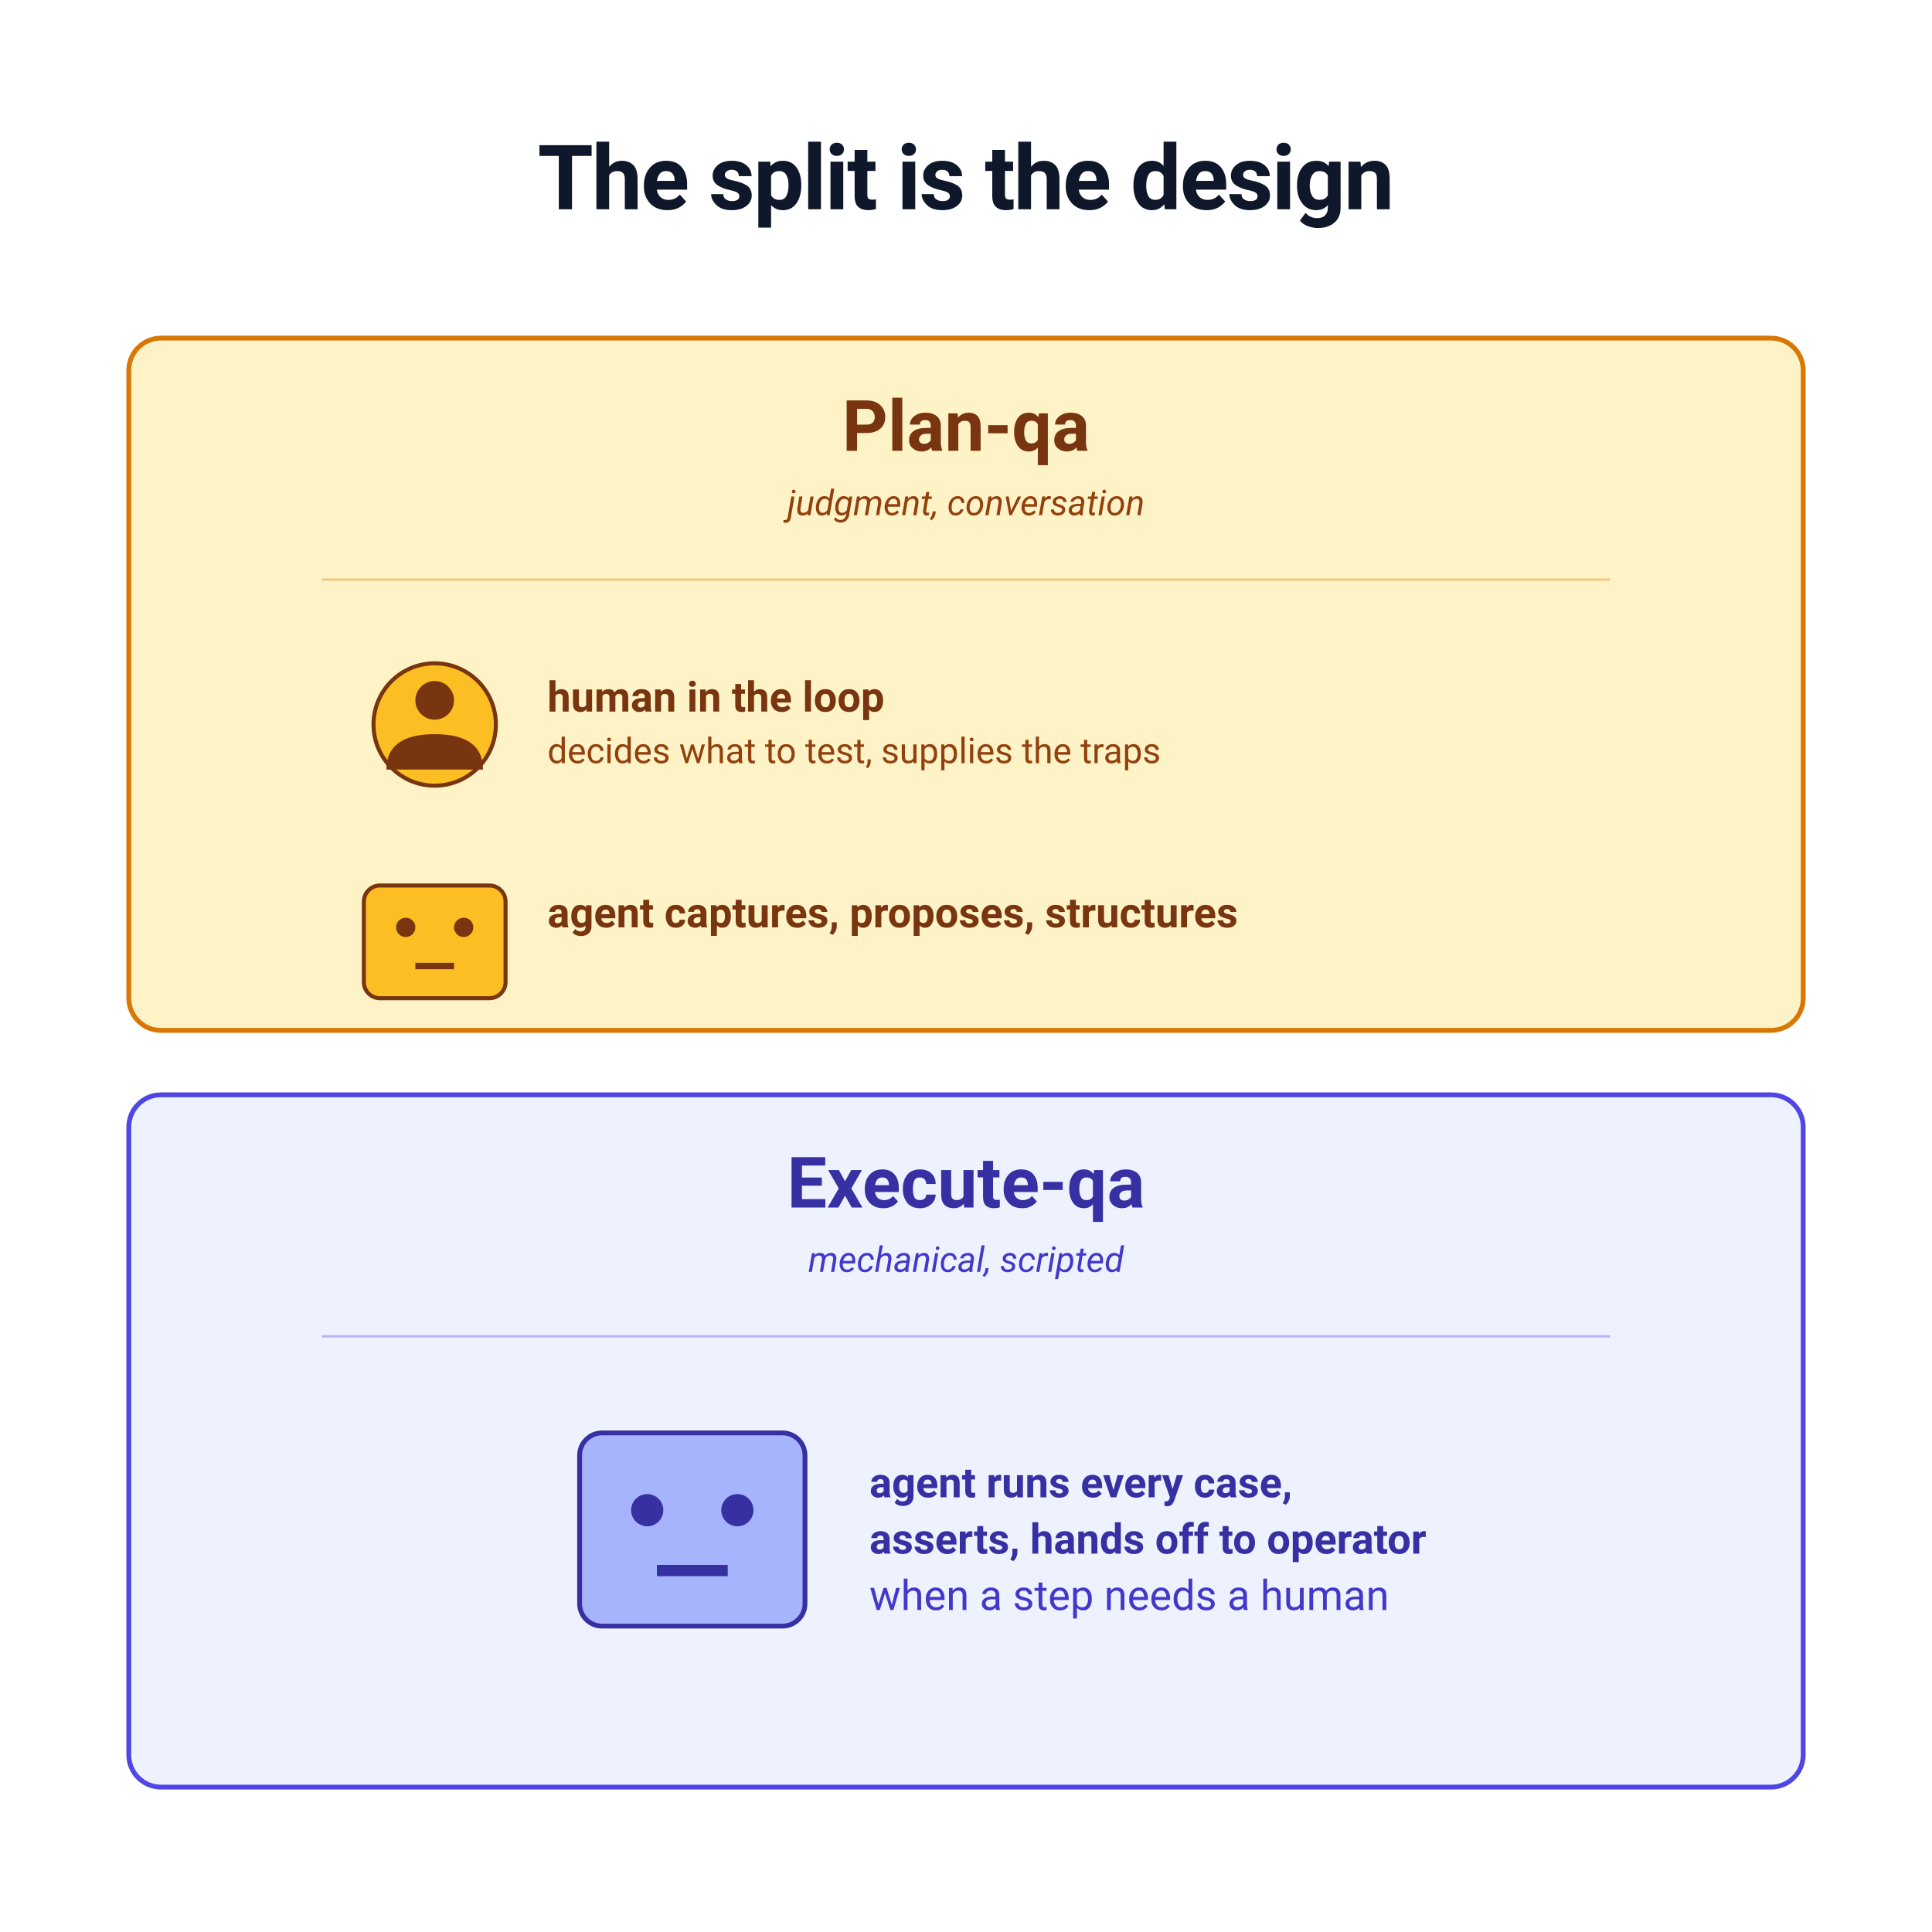
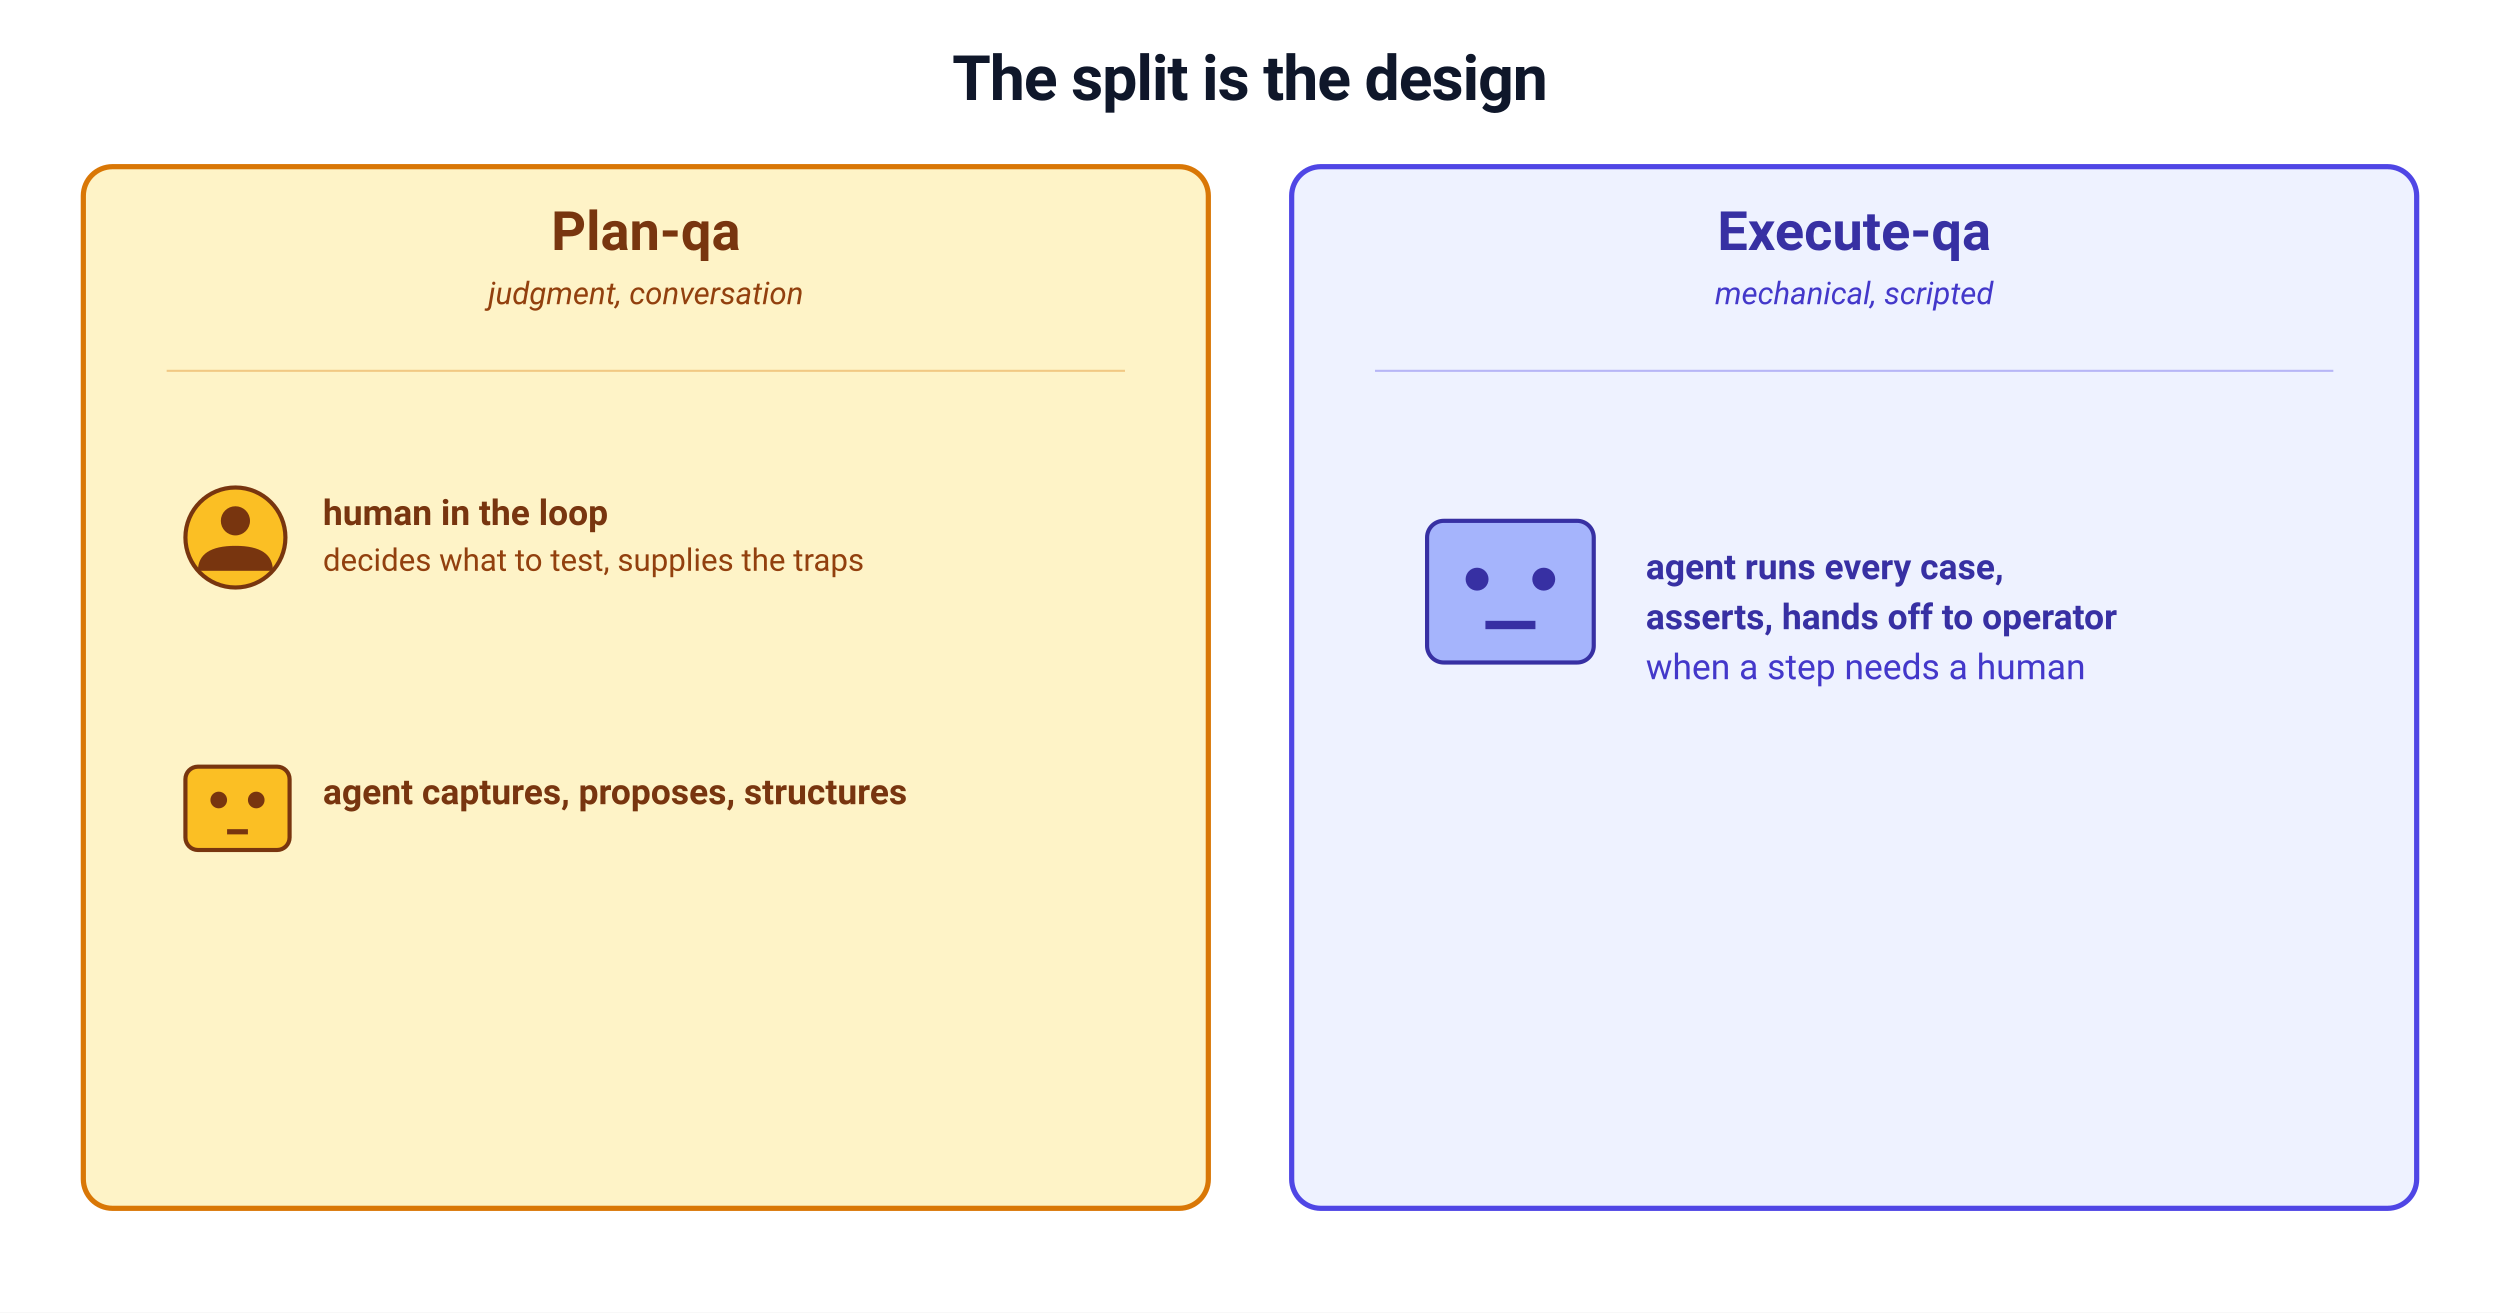
- <svg xmlns="http://www.w3.org/2000/svg" viewBox="0 0 1200 1200" role="img" aria-label="The plan-execute split: plan-qa interviews the human, execute-qa runs the artifact mechanically" font-family="ui-sans-serif, system-ui, -apple-system, Segoe UI, Roboto, sans-serif">
-   <rect width="1200" height="1200" fill="#ffffff" />
-   <text x="600" y="130" text-anchor="middle" font-size="56" font-weight="700" fill="#0f172a" letter-spacing="-1">The split is the design</text>
+ <svg xmlns="http://www.w3.org/2000/svg" viewBox="0 0 1200 630" role="img" aria-label="The plan-execute split: plan-qa interviews the human, execute-qa runs the artifact mechanically" font-family="ui-sans-serif, system-ui, -apple-system, Segoe UI, Roboto, sans-serif">
+   <rect width="1200" height="630" fill="#ffffff" />
+   <text x="600" y="48" text-anchor="middle" font-size="30" font-weight="700" fill="#0f172a" letter-spacing="-0.5">The split is the design</text>
  <g>
-     <rect x="80" y="210" width="1040" height="430" rx="20" fill="#fef3c7" stroke="#d97706" stroke-width="3" />
-     <text x="600" y="280" text-anchor="middle" font-size="44" font-weight="700" fill="#78350f">Plan-qa</text>
-     <text x="600" y="320" text-anchor="middle" font-size="22" fill="#92400e" font-style="italic">judgment, conversation</text>
-     <line x1="200" y1="360" x2="1000" y2="360" stroke="#d97706" stroke-width="1.5" opacity="0.35" />
-     <g transform="translate(220, 400)">
-       <circle cx="50" cy="50" r="38" fill="#fbbf24" stroke="#78350f" stroke-width="2.5" />
-       <circle cx="50" cy="35" r="12" fill="#78350f" />
-       <path d="M 20 78 Q 20 56 50 56 Q 80 56 80 78" fill="#78350f" />
-       <text x="120" y="42" font-size="26" font-weight="600" fill="#78350f">human in the loop</text>
-       <text x="120" y="74" font-size="22" fill="#92400e">decides what to test, supplies the traps</text>
+     <rect x="40" y="80" width="540" height="500" rx="14" fill="#fef3c7" stroke="#d97706" stroke-width="2.5" />
+     <text x="310" y="120" text-anchor="middle" font-size="26" font-weight="700" fill="#78350f">Plan-qa</text>
+     <text x="310" y="146" text-anchor="middle" font-size="15" fill="#92400e" font-style="italic">judgment, conversation</text>
+     <line x1="80" y1="178" x2="540" y2="178" stroke="#d97706" stroke-width="1" opacity="0.35" />
+     <g transform="translate(85, 230)">
+       <circle cx="28" cy="28" r="24" fill="#fbbf24" stroke="#78350f" stroke-width="2" />
+       <circle cx="28" cy="20" r="7" fill="#78350f" />
+       <path d="M 10 44 Q 10 32 28 32 Q 46 32 46 44" fill="#78350f" />
+       <text x="70" y="22" font-size="17" font-weight="600" fill="#78350f">human in the loop</text>
+       <text x="70" y="44" font-size="15" fill="#92400e">decides what to test, supplies the traps</text>
    </g>
-     <g transform="translate(220, 520)">
-       <rect x="6" y="30" width="88" height="70" rx="10" fill="#fbbf24" stroke="#78350f" stroke-width="2.5" />
-       <circle cx="32" cy="56" r="6" fill="#78350f" />
-       <circle cx="68" cy="56" r="6" fill="#78350f" />
-       <rect x="38" y="78" width="24" height="4" fill="#78350f" />
-       <text x="120" y="56" font-size="26" font-weight="600" fill="#78350f">agent captures, proposes, structures</text>
+     <g transform="translate(85, 350)">
+       <rect x="4" y="18" width="50" height="40" rx="6" fill="#fbbf24" stroke="#78350f" stroke-width="2" />
+       <circle cx="20" cy="34" r="4" fill="#78350f" />
+       <circle cx="38" cy="34" r="4" fill="#78350f" />
+       <rect x="24" y="48" width="10" height="2.5" fill="#78350f" />
+       <text x="70" y="36" font-size="17" font-weight="600" fill="#78350f">agent captures, proposes, structures</text>
    </g>
  </g>
  <g>
-     <rect x="80" y="680" width="1040" height="430" rx="20" fill="#eef2ff" stroke="#4f46e5" stroke-width="3" />
-     <text x="600" y="750" text-anchor="middle" font-size="44" font-weight="700" fill="#3730a3">Execute-qa</text>
-     <text x="600" y="790" text-anchor="middle" font-size="22" fill="#4338ca" font-style="italic">mechanical, scripted</text>
-     <line x1="200" y1="830" x2="1000" y2="830" stroke="#4f46e5" stroke-width="1.5" opacity="0.35" />
-     <g transform="translate(360, 890)">
-       <rect x="0" y="0" width="140" height="120" rx="14" fill="#a5b4fc" stroke="#3730a3" stroke-width="3" />
-       <circle cx="42" cy="48" r="10" fill="#3730a3" />
-       <circle cx="98" cy="48" r="10" fill="#3730a3" />
-       <rect x="48" y="82" width="44" height="7" fill="#3730a3" />
+     <rect x="620" y="80" width="540" height="500" rx="14" fill="#eef2ff" stroke="#4f46e5" stroke-width="2.5" />
+     <text x="890" y="120" text-anchor="middle" font-size="26" font-weight="700" fill="#3730a3">Execute-qa</text>
+     <text x="890" y="146" text-anchor="middle" font-size="15" fill="#4338ca" font-style="italic">mechanical, scripted</text>
+     <line x1="660" y1="178" x2="1120" y2="178" stroke="#4f46e5" stroke-width="1" opacity="0.35" />
+     <g transform="translate(685, 250)">
+       <rect x="0" y="0" width="80" height="68" rx="8" fill="#a5b4fc" stroke="#3730a3" stroke-width="2" />
+       <circle cx="24" cy="28" r="5.5" fill="#3730a3" />
+       <circle cx="56" cy="28" r="5.5" fill="#3730a3" />
+       <rect x="28" y="48" width="24" height="4" fill="#3730a3" />
    </g>
-     <text x="540" y="930" font-size="26" font-weight="600" fill="#3730a3">agent runs every case,</text>
-     <text x="540" y="965" font-size="26" font-weight="600" fill="#3730a3">asserts, hands off to operator</text>
-     <text x="540" y="1000" font-size="26" fill="#4338ca">when a step needs a human</text>
+     <text x="790" y="278" font-size="17" font-weight="600" fill="#3730a3">agent runs every case,</text>
+     <text x="790" y="302" font-size="17" font-weight="600" fill="#3730a3">asserts, hands off to operator</text>
+     <text x="790" y="326" font-size="17" fill="#4338ca">when a step needs a human</text>
  </g>
</svg>
